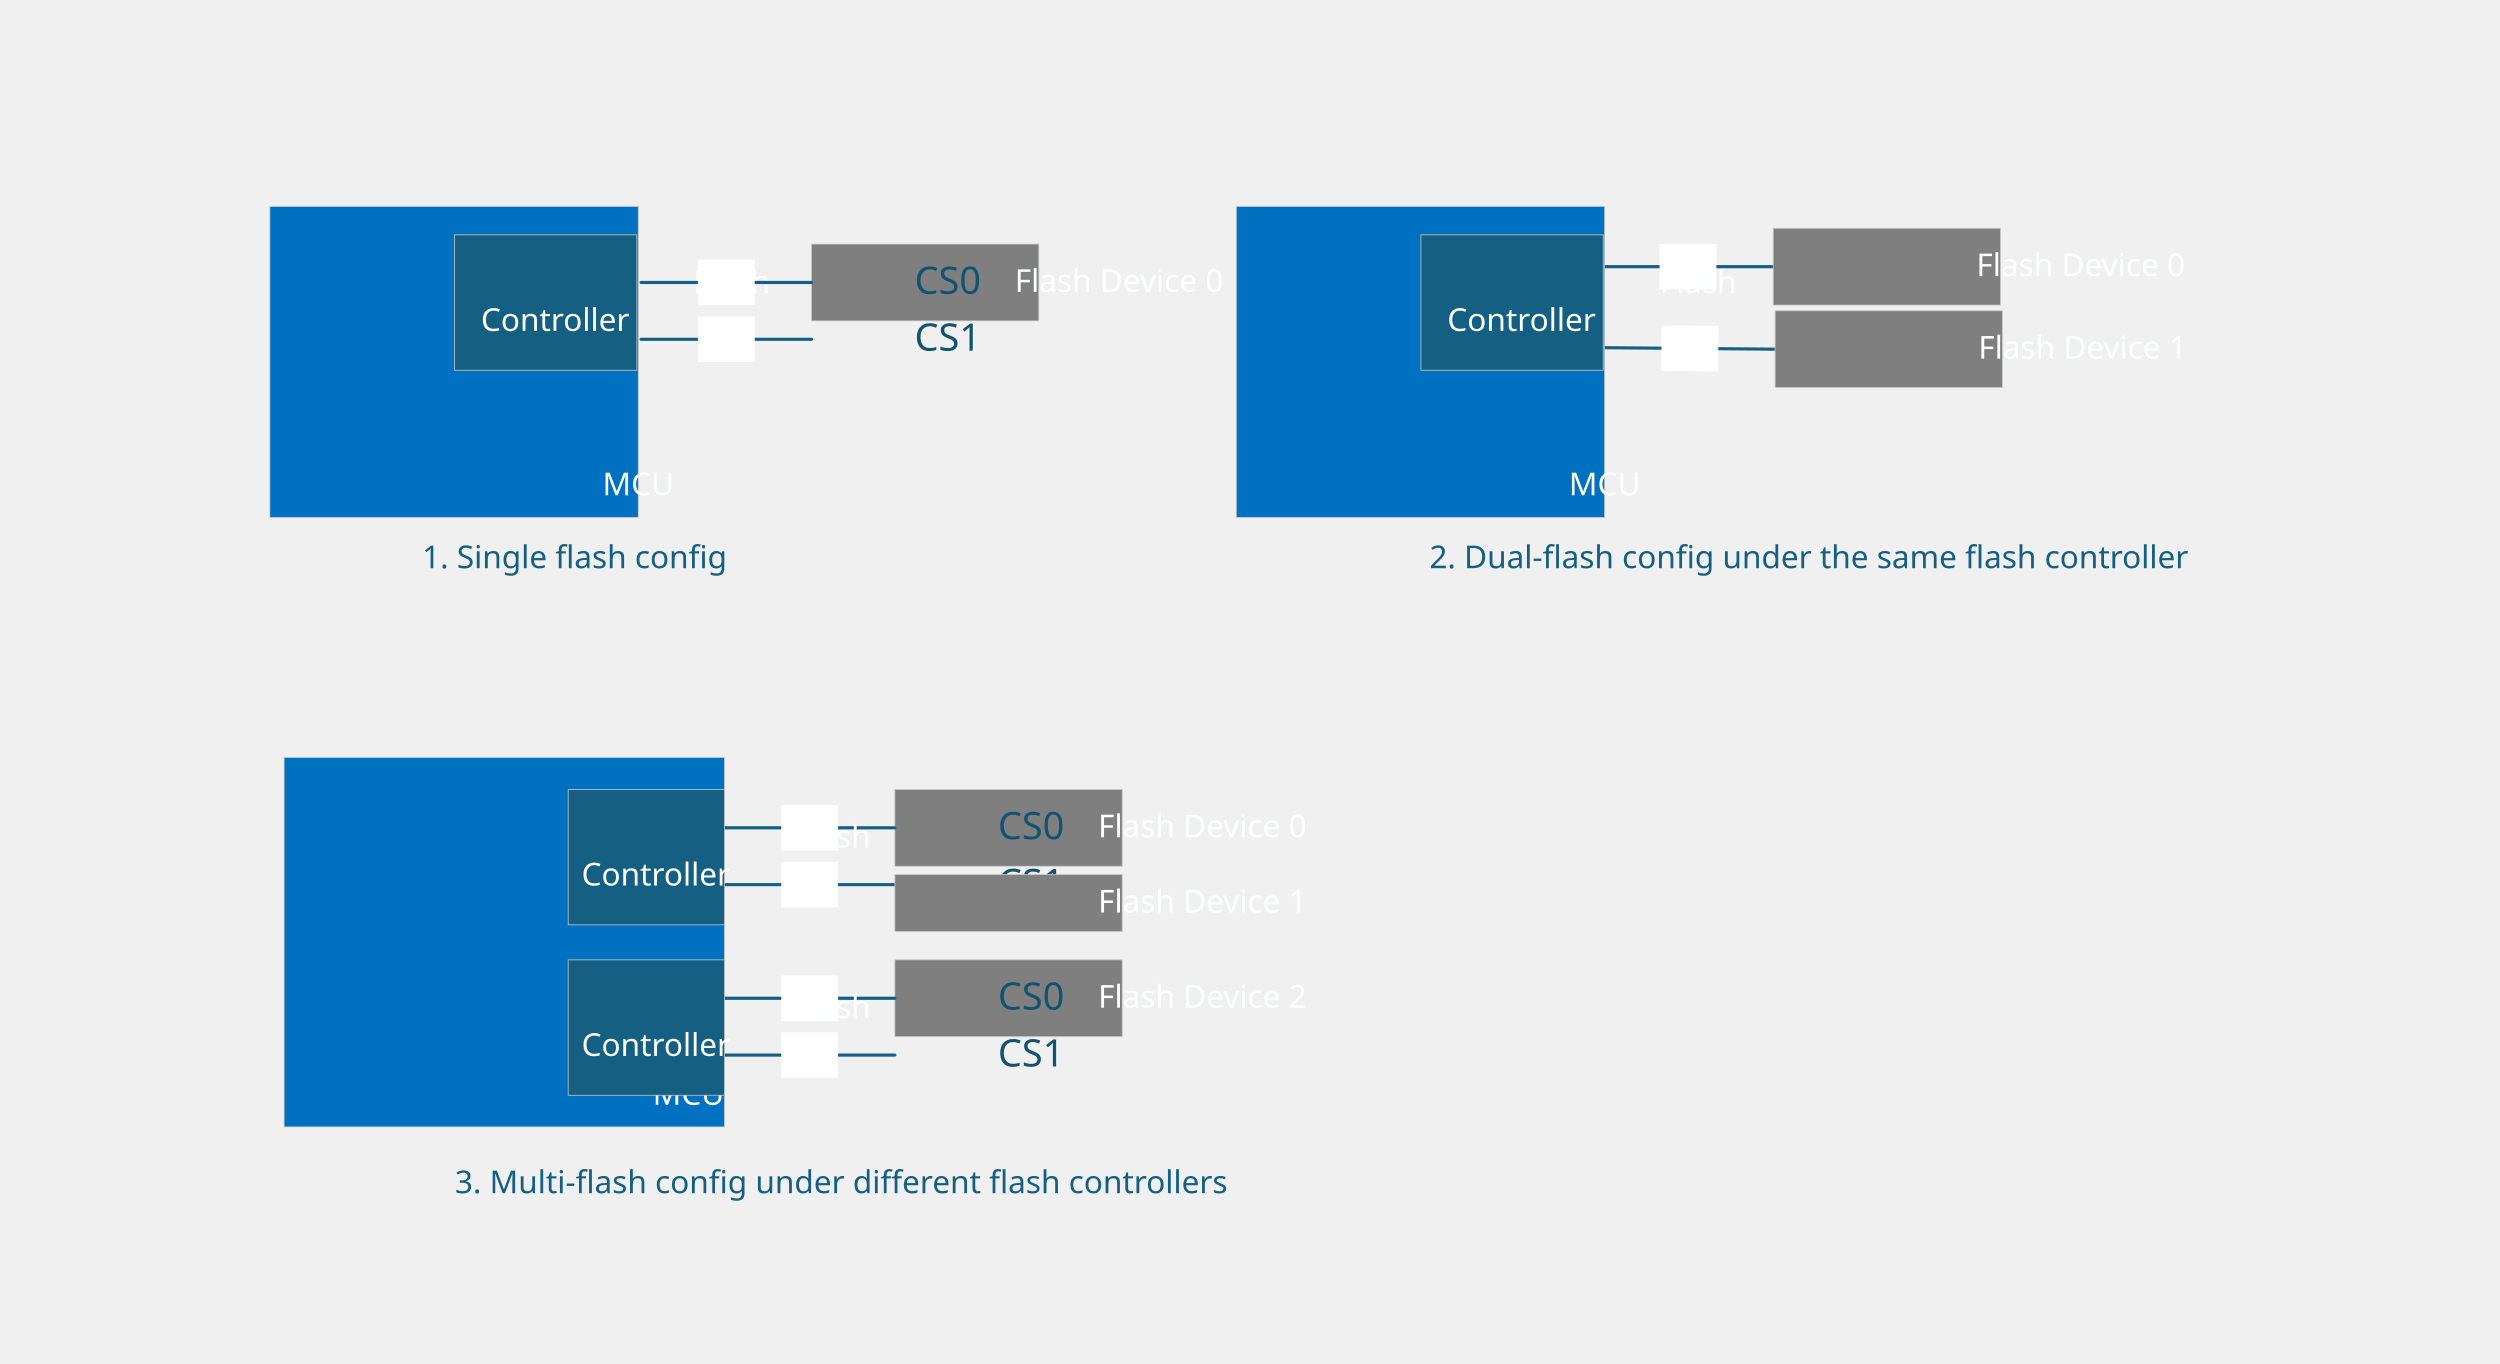
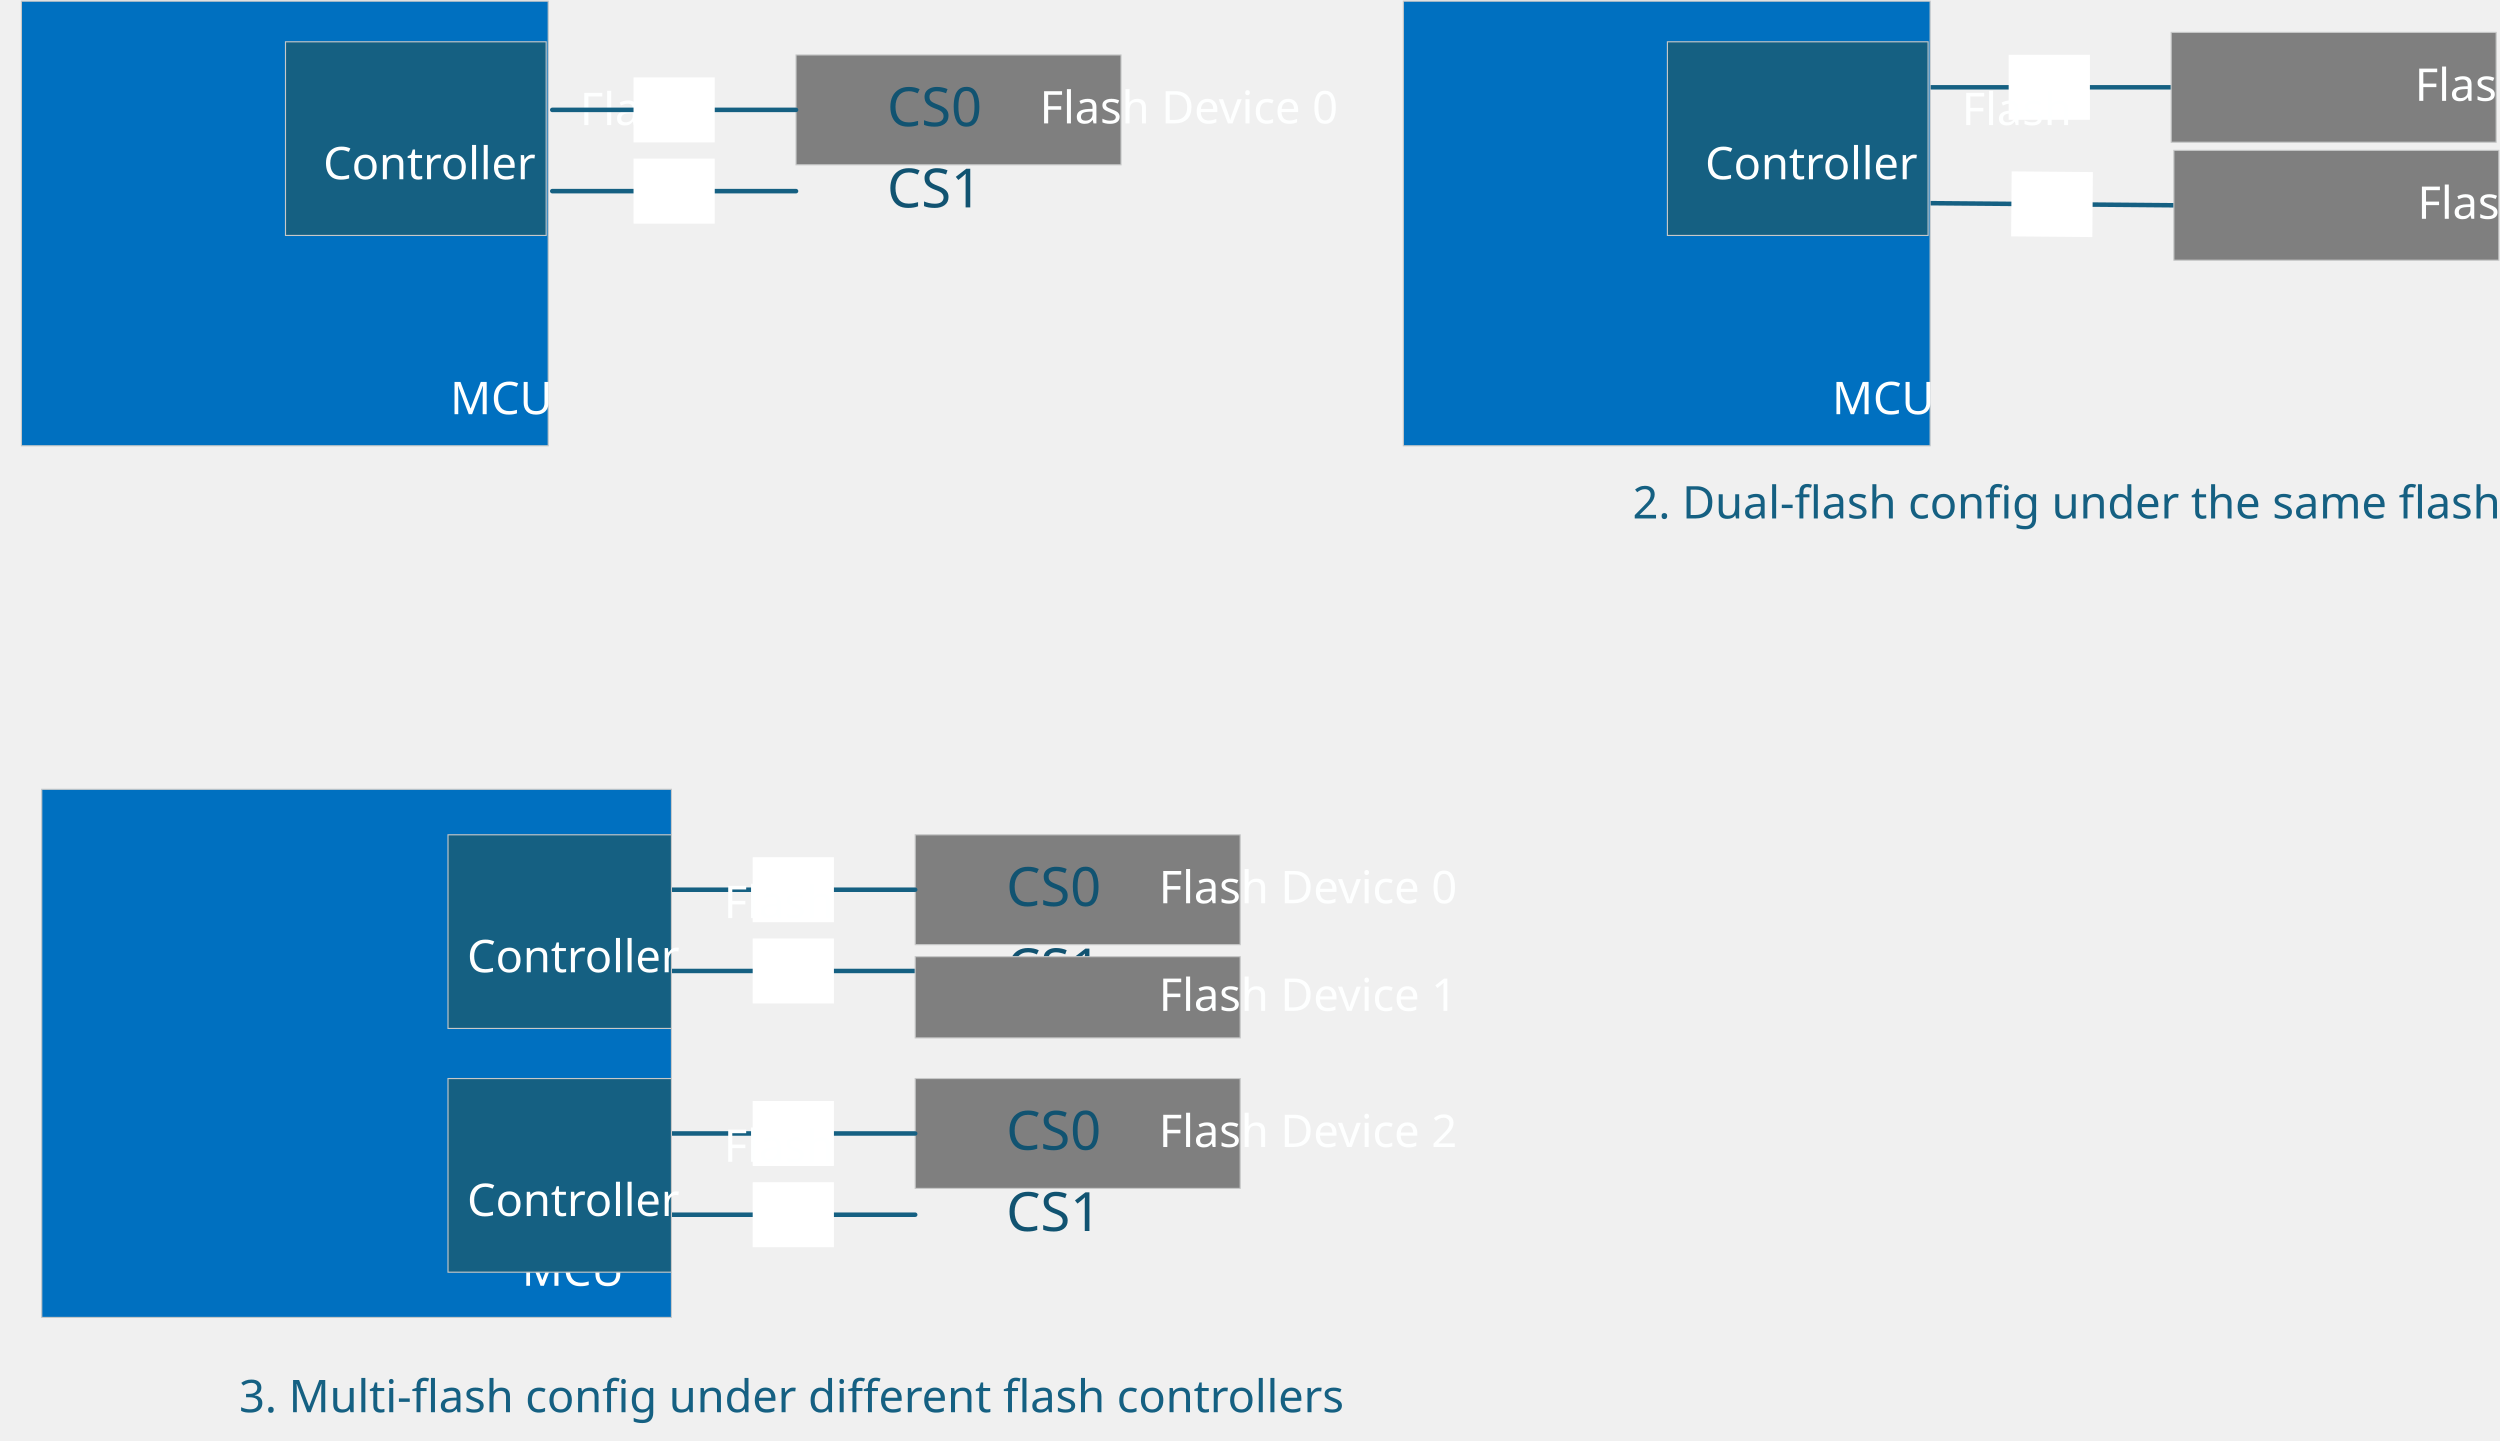
- <svg xmlns="http://www.w3.org/2000/svg" xmlns:ns1="http://schemas.microsoft.com/visio/2003/SVGExtensions/" width="11in" height="6in" viewBox="0 30 792 432" xml:space="preserve" color-interpolation-filters="sRGB" class="st11">
-   <ns1:documentProperties ns1:langID="1033" ns1:viewMarkup="false">
-     <ns1:userDefs>
-       <ns1:ud ns1:nameU="msvSubprocessMaster" ns1:prompt="" ns1:val="VT4(Rectangle)" />
-       <ns1:ud ns1:nameU="msvNoAutoConnect" ns1:val="VT0(1):26" />
-     </ns1:userDefs>
-   </ns1:documentProperties>
+ <svg xmlns="http://www.w3.org/2000/svg" xmlns:ns1="http://schemas.microsoft.com/visio/2003/SVGExtensions/" width="7.692in" height="4.432in" viewBox="0 0 553.85 319.1" xml:space="preserve" color-interpolation-filters="sRGB" class="st12">
+   <ns1:documentProperties ns1:langID="1033" ns1:viewMarkup="false" />
  <style type="text/css">
	
- 		.st1 {fill:none;stroke:none;stroke-width:0.25}
- 		.st2 {fill:#156082;font-family:Calibri;font-size:0.833em}
- 		.st3 {fill:#0070c0;stroke:#c7c8c8;stroke-width:0.25}
- 		.st4 {fill:#feffff;font-family:Calibri;font-size:0.833em}
- 		.st5 {fill:#156082;stroke:#c7c8c8;stroke-width:0.25}
- 		.st6 {font-size:1em}
- 		.st7 {fill:#7f7f7f;stroke:#c7c8c8;stroke-width:0.25}
- 		.st8 {stroke:#156082;stroke-linecap:round;stroke-linejoin:round;stroke-width:1}
- 		.st9 {fill:#ffffff;stroke:none;stroke-linecap:butt;stroke-width:7.2}
- 		.st10 {fill:#115371;font-family:Calibri;font-size:1em}
- 		.st11 {fill:none;fill-rule:evenodd;font-size:12px;overflow:visible;stroke-linecap:square;stroke-miterlimit:3}
+ 		.st1 {fill:#0070c0;stroke:#c7c8c8;stroke-width:0.25}
+ 		.st2 {fill:#feffff;font-family:Calibri;font-size:0.833em}
+ 		.st3 {fill:#156082;stroke:#c7c8c8;stroke-width:0.25}
+ 		.st4 {font-size:1em}
+ 		.st5 {fill:#7f7f7f;stroke:#c7c8c8;stroke-width:0.25}
+ 		.st6 {stroke:#156082;stroke-linecap:round;stroke-linejoin:round;stroke-width:1}
+ 		.st7 {fill:#ffffff;stroke:none;stroke-linecap:butt;stroke-width:7.2}
+ 		.st8 {fill:#115371;font-family:Calibri;font-size:1em}
+ 		.st9 {fill:none;stroke:none;stroke-width:0.25}
+ 		.st10 {fill:#156082;font-family:Calibri;font-size:0.833em}
+ 		.st11 {fill:#ffffff;stroke:none;stroke-linecap:butt}
+ 		.st12 {fill:none;fill-rule:evenodd;font-size:12px;overflow:visible;stroke-linecap:square;stroke-miterlimit:3}
	
	</style>
  <g ns1:mID="0" ns1:index="1" ns1:groupContext="foregroundPage">
-     <ns1:userDefs>
-       <ns1:ud ns1:nameU="msvThemeOrder" ns1:val="VT0(0):26" />
-     </ns1:userDefs>
    <ns1:pageProperties ns1:drawingScale="1" ns1:pageScale="1" ns1:drawingUnits="0" ns1:shadowOffsetX="9" ns1:shadowOffsetY="-9" />
-     <ns1:layer ns1:name="Connector" ns1:index="0" />
-     <g id="shape1032-1" ns1:mID="1032" ns1:groupContext="shape" transform="translate(47.25,-396)">
-       <ns1:textBlock ns1:margins="rect(4,4,4,4)" />
-       <ns1:textRect cx="81" cy="603" width="162" height="18" />
-       <rect x="0" y="594" width="162" height="18" class="st1" />
-       <text x="39.7" y="606" class="st2" ns1:langID="1033">
-         <ns1:paragraph ns1:horizAlign="1" />
-         <ns1:tabList />1. Single flash config</text>
-     </g>
-     <g id="group1070-4" transform="translate(81,-198)" ns1:mID="1070" ns1:groupContext="group">
-       <g id="shape1000-5" ns1:mID="1000" ns1:groupContext="shape" transform="translate(4.5,-220.1)">
-         <ns1:userDefs>
-           <ns1:ud ns1:nameU="visVersion" ns1:val="VT0(15):26" />
-         </ns1:userDefs>
-         <ns1:textBlock ns1:margins="rect(4,4,4,4)" ns1:verticalAlign="2" />
-         <ns1:textRect cx="58.35" cy="562.75" width="116.7" height="98.5" />
-         <rect x="0" y="513.5" width="116.7" height="98.5" class="st3" />
-         <text x="48.2" y="605" class="st4" ns1:langID="1033">
-           <ns1:paragraph ns1:horizAlign="1" />
-           <ns1:tabList />MCU</text>
-       </g>
-       <g id="shape1002-8" ns1:mID="1002" ns1:groupContext="shape" transform="translate(63,-266.7)">
-         <ns1:userDefs>
-           <ns1:ud ns1:nameU="visVersion" ns1:val="VT0(15):26" />
-         </ns1:userDefs>
-         <ns1:textBlock ns1:margins="rect(4,4,4,4)" />
-         <ns1:textRect cx="28.875" cy="590.55" width="57.75" height="42.9" />
-         <rect x="0" y="569.1" width="57.75" height="42.9" class="st5" />
-         <text x="18.45" y="587.55" class="st4" ns1:langID="1033">
-           <ns1:paragraph ns1:horizAlign="1" />
-           <ns1:tabList />Flash <tspan x="8.36" dy="1.2em" class="st6">Controller</tspan>
-         </text>
-       </g>
-       <g id="shape1017-12" ns1:mID="1017" ns1:groupContext="shape" transform="translate(9,-27)">
-         <ns1:userDefs>
-           <ns1:ud ns1:nameU="visVersion" ns1:val="VT0(15):26" />
-         </ns1:userDefs>
-         <ns1:textBlock ns1:margins="rect(4,4,4,4)" ns1:verticalAlign="2" />
-         <ns1:textRect cx="69.75" cy="553.5" width="139.5" height="117" />
-         <rect x="0" y="495" width="139.5" height="117" class="st3" />
-         <text x="59.6" y="605" class="st4" ns1:langID="1033">
-           <ns1:paragraph ns1:horizAlign="1" />
-           <ns1:tabList />MCU</text>
-       </g>
-       <g id="shape1019-15" ns1:mID="1019" ns1:groupContext="shape" transform="translate(202.5,-109.581)">
-         <ns1:userDefs>
-           <ns1:ud ns1:nameU="visVersion" ns1:val="VT0(15):26" />
-         </ns1:userDefs>
-         <ns1:textBlock ns1:margins="rect(4,4,4,4)" />
-         <ns1:textRect cx="36" cy="599.831" width="72" height="24.337" />
-         <rect x="0" y="587.662" width="72" height="24.337" class="st7" />
-         <text x="7.21" y="602.83" class="st4" ns1:langID="1033">
-           <ns1:paragraph ns1:horizAlign="1" />
-           <ns1:tabList />Flash Device 0</text>
-       </g>
-       <g id="shape1021-18" ns1:mID="1021" ns1:groupContext="shape" transform="translate(148.5,-121.75)">
-         <ns1:textBlock ns1:margins="rect(4,4,4,4)" />
-         <ns1:textRect cx="27" cy="612" width="54" height="0" />
-         <path d="M0 612 L54 612" class="st8" />
-         <rect ns1:rectContext="textBkgnd" x="18.003" y="604.8" width="17.994" height="14.4" class="st9" />
-         <text x="18" y="615.6" class="st10" ns1:langID="1033">
-           <ns1:paragraph ns1:horizAlign="1" />
-           <ns1:tabList />CS0</text>
-       </g>
-       <g id="shape1024-23" ns1:mID="1024" ns1:groupContext="shape" transform="translate(148.5,-103.75)">
-         <ns1:textBlock ns1:margins="rect(4,4,4,4)" />
-         <ns1:textRect cx="27" cy="612" width="54" height="0" />
-         <path d="M0 612 L54 612" class="st8" />
-         <rect ns1:rectContext="textBkgnd" x="18.003" y="604.8" width="17.994" height="14.4" class="st9" />
-         <text x="18" y="615.6" class="st10" ns1:langID="1033">
-           <ns1:paragraph ns1:horizAlign="1" />
-           <ns1:tabList />CS1</text>
-       </g>
-       <g id="shape1033-28" ns1:mID="1033" ns1:groupContext="shape" transform="translate(310.65,-198)">
-         <ns1:textBlock ns1:margins="rect(4,4,4,4)" />
-         <ns1:textRect cx="119.25" cy="603" width="238.5" height="18" />
-         <rect x="0" y="594" width="238.5" height="18" class="st1" />
-         <text x="4" y="606" class="st2" ns1:langID="1033">
-           <ns1:paragraph />
-           <ns1:tabList />2. Dual-flash config under the same flash controller</text>
-       </g>
-       <g id="shape1034-31" ns1:mID="1034" ns1:groupContext="shape">
-         <ns1:textBlock ns1:margins="rect(4,4,4,4)" />
-         <ns1:textRect cx="112.5" cy="603" width="225" height="18" />
-         <rect x="0" y="594" width="225" height="18" class="st1" />
-         <text x="5.94" y="606" class="st2" ns1:langID="1033">
-           <ns1:paragraph ns1:horizAlign="1" />
-           <ns1:tabList />3. Multi-flash config under different flash controllers</text>
-       </g>
-       <g id="shape1053-34" ns1:mID="1053" ns1:groupContext="shape" transform="translate(176.1,-282.347)">
-         <ns1:userDefs>
-           <ns1:ud ns1:nameU="visVersion" ns1:val="VT0(15):26" />
-         </ns1:userDefs>
-         <ns1:textBlock ns1:margins="rect(4,4,4,4)" />
-         <ns1:textRect cx="36" cy="599.831" width="72" height="24.337" />
-         <rect x="0" y="587.662" width="72" height="24.337" class="st7" />
-         <text x="7.21" y="602.83" class="st4" ns1:langID="1033">
-           <ns1:paragraph ns1:horizAlign="1" />
-           <ns1:tabList />Flash Device 0</text>
-       </g>
-       <g id="shape1054-37" ns1:mID="1054" ns1:groupContext="shape" transform="translate(122.1,-294.516)">
-         <ns1:textBlock ns1:margins="rect(4,4,4,4)" />
-         <ns1:textRect cx="27" cy="612" width="54" height="0" />
-         <path d="M0 612 L54 612" class="st8" />
-         <rect ns1:rectContext="textBkgnd" x="18.003" y="604.8" width="17.994" height="14.4" class="st9" />
-         <text x="18" y="615.6" class="st10" ns1:langID="1033">
-           <ns1:paragraph ns1:horizAlign="1" />
-           <ns1:tabList />CS0</text>
-       </g>
-       <g id="shape1055-42" ns1:mID="1055" ns1:groupContext="shape" transform="translate(122.1,-276.516)">
-         <ns1:textBlock ns1:margins="rect(4,4,4,4)" />
-         <ns1:textRect cx="27" cy="612" width="54.01" height="0" />
-         <path d="M0 612 L54 612" class="st8" />
-         <rect ns1:rectContext="textBkgnd" x="18.003" y="604.8" width="17.994" height="14.4" class="st9" />
-         <text x="18" y="615.6" class="st10" ns1:langID="1033">
-           <ns1:paragraph ns1:horizAlign="1" />
-           <ns1:tabList />CS1</text>
-       </g>
-       <g id="shape1057-47" ns1:mID="1057" ns1:groupContext="shape" transform="translate(426.75,-299.519)">
-         <ns1:textBlock ns1:margins="rect(4,4,4,4)" />
-         <ns1:textRect cx="27" cy="612" width="54.01" height="0" />
-         <path d="M0 612 L54 612" class="st8" />
-         <rect ns1:rectContext="textBkgnd" x="18.003" y="604.8" width="17.994" height="14.4" class="st9" />
-         <text x="18" y="615.6" class="st10" ns1:langID="1033">
-           <ns1:paragraph ns1:horizAlign="1" />
-           <ns1:tabList />CS0</text>
-       </g>
-       <g id="shape1058-52" ns1:mID="1058" ns1:groupContext="shape" transform="translate(432.662,-273.827) rotate(0.497347)">
-         <ns1:textBlock ns1:margins="rect(4,4,4,4)" />
-         <ns1:textRect cx="27.001" cy="612" width="54.01" height="0" />
-         <path d="M0 612 L54 612" class="st8" />
-         <rect ns1:rectContext="textBkgnd" x="18.004" y="604.8" width="17.994" height="14.4" class="st9" />
-         <text x="18" y="615.6" class="st10" ns1:langID="1033">
-           <ns1:paragraph ns1:horizAlign="1" />
-           <ns1:tabList />CS1</text>
-       </g>
-       <g id="shape1060-57" ns1:mID="1060" ns1:groupContext="shape" transform="translate(480.75,-287.35)">
-         <ns1:userDefs>
-           <ns1:ud ns1:nameU="visVersion" ns1:val="VT0(15):26" />
-         </ns1:userDefs>
-         <ns1:textBlock ns1:margins="rect(4,4,4,4)" />
-         <ns1:textRect cx="36" cy="599.831" width="72" height="24.337" />
-         <rect x="0" y="587.662" width="72" height="24.337" class="st7" />
-         <text x="7.21" y="602.83" class="st4" ns1:langID="1033">
-           <ns1:paragraph ns1:horizAlign="1" />
-           <ns1:tabList />Flash Device 0</text>
-       </g>
-       <g id="shape1061-60" ns1:mID="1061" ns1:groupContext="shape" transform="translate(481.35,-261.212)">
-         <ns1:userDefs>
-           <ns1:ud ns1:nameU="visVersion" ns1:val="VT0(15):26" />
-         </ns1:userDefs>
-         <ns1:textBlock ns1:margins="rect(4,4,4,4)" />
-         <ns1:textRect cx="36" cy="599.831" width="72" height="24.337" />
-         <rect x="0" y="587.662" width="72" height="24.337" class="st7" />
-         <text x="7.21" y="602.83" class="st4" ns1:langID="1033">
-           <ns1:paragraph ns1:horizAlign="1" />
-           <ns1:tabList />Flash Device 1</text>
-       </g>
-       <g id="shape1062-63" ns1:mID="1062" ns1:groupContext="shape" transform="translate(202.5,-55.5813)">
-         <ns1:userDefs>
-           <ns1:ud ns1:nameU="visVersion" ns1:val="VT0(15):26" />
-         </ns1:userDefs>
-         <ns1:textBlock ns1:margins="rect(4,4,4,4)" />
-         <ns1:textRect cx="36" cy="599.831" width="72" height="24.337" />
-         <rect x="0" y="587.662" width="72" height="24.337" class="st7" />
-         <text x="7.21" y="602.83" class="st4" ns1:langID="1033">
-           <ns1:paragraph ns1:horizAlign="1" />
-           <ns1:tabList />Flash Device 2</text>
-       </g>
-       <g id="shape1063-66" ns1:mID="1063" ns1:groupContext="shape" transform="translate(148.5,-67.75)">
-         <ns1:textBlock ns1:margins="rect(4,4,4,4)" />
-         <ns1:textRect cx="27" cy="612" width="54" height="0" />
-         <path d="M0 612 L54 612" class="st8" />
-         <rect ns1:rectContext="textBkgnd" x="18.003" y="604.8" width="17.994" height="14.4" class="st9" />
-         <text x="18" y="615.6" class="st10" ns1:langID="1033">
-           <ns1:paragraph ns1:horizAlign="1" />
-           <ns1:tabList />CS0</text>
-       </g>
-       <g id="shape1064-71" ns1:mID="1064" ns1:groupContext="shape" transform="translate(148.5,-49.75)">
-         <ns1:textBlock ns1:margins="rect(4,4,4,4)" />
-         <ns1:textRect cx="27" cy="612" width="54" height="0" />
-         <path d="M0 612 L54 612" class="st8" />
-         <rect ns1:rectContext="textBkgnd" x="18.003" y="604.8" width="17.994" height="14.4" class="st9" />
-         <text x="18" y="615.6" class="st10" ns1:langID="1033">
-           <ns1:paragraph ns1:horizAlign="1" />
-           <ns1:tabList />CS1</text>
-       </g>
-       <g id="shape1065-76" ns1:mID="1065" ns1:groupContext="shape" transform="translate(310.65,-220.1)">
-         <ns1:userDefs>
-           <ns1:ud ns1:nameU="visVersion" ns1:val="VT0(15):26" />
-         </ns1:userDefs>
-         <ns1:textBlock ns1:margins="rect(4,4,4,4)" ns1:verticalAlign="2" />
-         <ns1:textRect cx="58.35" cy="562.75" width="116.7" height="98.5" />
-         <rect x="0" y="513.5" width="116.7" height="98.5" class="st3" />
-         <text x="48.2" y="605" class="st4" ns1:langID="1033">
-           <ns1:paragraph ns1:horizAlign="1" />
-           <ns1:tabList />MCU</text>
-       </g>
-       <g id="shape1066-79" ns1:mID="1066" ns1:groupContext="shape" transform="translate(369.15,-266.7)">
-         <ns1:userDefs>
-           <ns1:ud ns1:nameU="visVersion" ns1:val="VT0(15):26" />
-         </ns1:userDefs>
-         <ns1:textBlock ns1:margins="rect(4,4,4,4)" />
-         <ns1:textRect cx="28.875" cy="590.55" width="57.75" height="42.9" />
-         <rect x="0" y="569.1" width="57.75" height="42.9" class="st5" />
-         <text x="18.45" y="587.55" class="st4" ns1:langID="1033">
-           <ns1:paragraph ns1:horizAlign="1" />
-           <ns1:tabList />Flash <tspan x="8.36" dy="1.2em" class="st6">Controller</tspan>
-         </text>
-       </g>
-       <g id="shape1067-83" ns1:mID="1067" ns1:groupContext="shape" transform="translate(99,-91.0187)">
-         <ns1:userDefs>
-           <ns1:ud ns1:nameU="visVersion" ns1:val="VT0(15):26" />
-         </ns1:userDefs>
-         <ns1:textBlock ns1:margins="rect(4,4,4,4)" />
-         <ns1:textRect cx="24.75" cy="590.55" width="49.5" height="42.9" />
-         <rect x="0" y="569.1" width="49.5" height="42.9" class="st5" />
-         <text x="14.33" y="587.55" class="st4" ns1:langID="1033">
-           <ns1:paragraph ns1:horizAlign="1" />
-           <ns1:tabList />Flash <tspan x="4.24" dy="1.2em" class="st6">Controller</tspan>
-         </text>
-       </g>
-       <g id="shape1068-87" ns1:mID="1068" ns1:groupContext="shape" transform="translate(99,-37.0187)">
-         <ns1:userDefs>
-           <ns1:ud ns1:nameU="visVersion" ns1:val="VT0(15):26" />
-         </ns1:userDefs>
-         <ns1:textBlock ns1:margins="rect(4,4,4,4)" />
-         <ns1:textRect cx="24.75" cy="590.55" width="49.5" height="42.9" />
-         <rect x="0" y="569.1" width="49.5" height="42.9" class="st5" />
-         <text x="14.33" y="587.55" class="st4" ns1:langID="1033">
-           <ns1:paragraph ns1:horizAlign="1" />
-           <ns1:tabList />Flash <tspan x="4.24" dy="1.2em" class="st6">Controller</tspan>
-         </text>
-       </g>
-       <g id="shape1069-91" ns1:mID="1069" ns1:groupContext="shape" transform="translate(202.5,-88.9188)">
-         <ns1:userDefs>
-           <ns1:ud ns1:nameU="visVersion" ns1:val="VT0(15):26" />
-         </ns1:userDefs>
-         <ns1:textBlock ns1:margins="rect(4,4,4,4)" />
-         <ns1:textRect cx="36" cy="603" width="72" height="18" />
-         <rect x="0" y="594" width="72" height="18" class="st7" />
-         <text x="7.21" y="606" class="st4" ns1:langID="1033">
-           <ns1:paragraph ns1:horizAlign="1" />
-           <ns1:tabList />Flash Device 1</text>
-       </g>
+     <g id="shape1001-1" ns1:mID="1001" ns1:groupContext="shape" transform="translate(4.75,-220.35)">
+       <ns1:userDefs>
+         <ns1:ud ns1:nameU="visVersion" ns1:val="VT0(15):26" />
+       </ns1:userDefs>
+       <ns1:textBlock ns1:margins="rect(4,4,4,4)" ns1:verticalAlign="2" />
+       <ns1:textRect cx="58.35" cy="269.85" width="116.7" height="98.5" />
+       <rect x="0" y="220.6" width="116.7" height="98.5" class="st1" />
+       <text x="48.2" y="312.1" class="st2" ns1:langID="1033">
+         <ns1:paragraph ns1:horizAlign="1" />
+         <ns1:tabList />MCU</text>
+     </g>
+     <g id="shape1002-4" ns1:mID="1002" ns1:groupContext="shape" transform="translate(63.25,-266.95)">
+       <ns1:userDefs>
+         <ns1:ud ns1:nameU="visVersion" ns1:val="VT0(15):26" />
+       </ns1:userDefs>
+       <ns1:textBlock ns1:margins="rect(4,4,4,4)" />
+       <ns1:textRect cx="28.875" cy="297.65" width="57.75" height="42.9" />
+       <rect x="0" y="276.2" width="57.75" height="42.9" class="st3" />
+       <text x="18.45" y="294.65" class="st2" ns1:langID="1033">
+         <ns1:paragraph ns1:horizAlign="1" />
+         <ns1:tabList />Flash <tspan x="8.36" dy="1.2em" class="st4">Controller</tspan>
+       </text>
+     </g>
+     <g id="shape1003-8" ns1:mID="1003" ns1:groupContext="shape" transform="translate(9.25,-27.25)">
+       <ns1:userDefs>
+         <ns1:ud ns1:nameU="visVersion" ns1:val="VT0(15):26" />
+       </ns1:userDefs>
+       <ns1:textBlock ns1:margins="rect(4,4,4,4)" ns1:verticalAlign="2" />
+       <ns1:textRect cx="69.75" cy="260.6" width="139.5" height="117" />
+       <rect x="0" y="202.1" width="139.5" height="117" class="st1" />
+       <text x="59.6" y="312.1" class="st2" ns1:langID="1033">
+         <ns1:paragraph ns1:horizAlign="1" />
+         <ns1:tabList />MCU</text>
+     </g>
+     <g id="shape1004-11" ns1:mID="1004" ns1:groupContext="shape" transform="translate(202.75,-109.831)">
+       <ns1:userDefs>
+         <ns1:ud ns1:nameU="visVersion" ns1:val="VT0(15):26" />
+       </ns1:userDefs>
+       <ns1:textBlock ns1:margins="rect(4,4,4,4)" />
+       <ns1:textRect cx="36" cy="306.931" width="72" height="24.337" />
+       <rect x="0" y="294.763" width="72" height="24.337" class="st5" />
+       <text x="7.21" y="309.93" class="st2" ns1:langID="1033">
+         <ns1:paragraph ns1:horizAlign="1" />
+         <ns1:tabList />Flash Device 0</text>
+     </g>
+     <g id="shape1005-14" ns1:mID="1005" ns1:groupContext="shape" transform="translate(148.75,-122)">
+       <ns1:textBlock ns1:margins="rect(4,4,4,4)" />
+       <ns1:textRect cx="27" cy="319.1" width="54" height="0" />
+       <path d="M0 319.1 L54 319.1" class="st6" />
+       <rect ns1:rectContext="textBkgnd" x="18.003" y="311.9" width="17.994" height="14.4" class="st7" />
+       <text x="18" y="322.7" class="st8" ns1:langID="1033">
+         <ns1:paragraph ns1:horizAlign="1" />
+         <ns1:tabList />CS0</text>
+     </g>
+     <g id="shape1006-19" ns1:mID="1006" ns1:groupContext="shape" transform="translate(148.75,-104)">
+       <ns1:textBlock ns1:margins="rect(4,4,4,4)" />
+       <ns1:textRect cx="27" cy="319.1" width="54" height="0" />
+       <path d="M0 319.1 L54 319.1" class="st6" />
+       <rect ns1:rectContext="textBkgnd" x="18.003" y="311.9" width="17.994" height="14.4" class="st7" />
+       <text x="18" y="322.7" class="st8" ns1:langID="1033">
+         <ns1:paragraph ns1:horizAlign="1" />
+         <ns1:tabList />CS1</text>
+     </g>
+     <g id="shape1007-24" ns1:mID="1007" ns1:groupContext="shape" transform="translate(310.9,-198.25)">
+       <ns1:textBlock ns1:margins="rect(4,4,4,4)" />
+       <ns1:textRect cx="119.25" cy="310.1" width="238.5" height="18" />
+       <rect x="0" y="301.1" width="238.5" height="18" class="st9" />
+       <text x="4" y="313.1" class="st10" ns1:langID="1033">
+         <ns1:paragraph />
+         <ns1:tabList />2. Dual-flash config under the same flash controller</text>
+     </g>
+     <g id="shape1008-27" ns1:mID="1008" ns1:groupContext="shape" transform="translate(0.25,-0.25)">
+       <ns1:textBlock ns1:margins="rect(4,4,4,4)" />
+       <ns1:textRect cx="112.5" cy="310.1" width="225" height="18" />
+       <rect x="0" y="301.1" width="225" height="18" class="st9" />
+       <text x="5.94" y="313.1" class="st10" ns1:langID="1033">
+         <ns1:paragraph ns1:horizAlign="1" />
+         <ns1:tabList />3. Multi-flash config under different flash controllers</text>
+     </g>
+     <g id="shape1009-30" ns1:mID="1009" ns1:groupContext="shape" transform="translate(176.35,-282.597)">
+       <ns1:userDefs>
+         <ns1:ud ns1:nameU="visVersion" ns1:val="VT0(15):26" />
+       </ns1:userDefs>
+       <ns1:textBlock ns1:margins="rect(4,4,4,4)" />
+       <ns1:textRect cx="36" cy="306.931" width="72" height="24.337" />
+       <rect x="0" y="294.763" width="72" height="24.337" class="st5" />
+       <text x="7.21" y="309.93" class="st2" ns1:langID="1033">
+         <ns1:paragraph ns1:horizAlign="1" />
+         <ns1:tabList />Flash Device 0</text>
+     </g>
+     <g id="shape1010-33" ns1:mID="1010" ns1:groupContext="shape" transform="translate(122.35,-294.766)">
+       <ns1:textBlock ns1:margins="rect(4,4,4,4)" />
+       <ns1:textRect cx="27" cy="319.1" width="54" height="0" />
+       <path d="M0 319.1 L54 319.1" class="st6" />
+       <rect ns1:rectContext="textBkgnd" x="18.003" y="311.9" width="17.994" height="14.4" class="st7" />
+       <text x="18" y="322.7" class="st8" ns1:langID="1033">
+         <ns1:paragraph ns1:horizAlign="1" />
+         <ns1:tabList />CS0</text>
+     </g>
+     <g id="shape1011-38" ns1:mID="1011" ns1:groupContext="shape" transform="translate(122.35,-276.766)">
+       <ns1:textBlock ns1:margins="rect(4,4,4,4)" />
+       <ns1:textRect cx="27" cy="319.1" width="54" height="0" />
+       <path d="M0 319.1 L54 319.1" class="st6" />
+       <rect ns1:rectContext="textBkgnd" x="18.003" y="311.9" width="17.994" height="14.4" class="st7" />
+       <text x="18" y="322.7" class="st8" ns1:langID="1033">
+         <ns1:paragraph ns1:horizAlign="1" />
+         <ns1:tabList />CS1</text>
+     </g>
+     <g id="shape1012-43" ns1:mID="1012" ns1:groupContext="shape" transform="translate(427,-299.769)">
+       <ns1:textBlock ns1:margins="rect(4,4,4,4)" />
+       <ns1:textRect cx="27" cy="319.1" width="54" height="0" />
+       <path d="M0 319.1 L54 319.1" class="st6" />
+       <rect ns1:rectContext="textBkgnd" x="18.003" y="311.9" width="17.994" height="14.4" class="st7" />
+       <text x="18" y="322.7" class="st8" ns1:langID="1033">
+         <ns1:paragraph ns1:horizAlign="1" />
+         <ns1:tabList />CS0</text>
+     </g>
+     <g id="shape1013-48" ns1:mID="1013" ns1:groupContext="shape" transform="translate(430.37,-274.088) rotate(0.497347)">
+       <ns1:textBlock ns1:margins="rect(4,4,4,4)" />
+       <ns1:textRect cx="27.001" cy="319.1" width="54.01" height="0" />
+       <path d="M0 319.1 L54 319.1" class="st6" />
+       <rect ns1:rectContext="textBkgnd" x="18.004" y="311.9" width="17.994" height="14.4" class="st7" />
+       <text x="18" y="322.7" class="st8" ns1:langID="1033">
+         <ns1:paragraph ns1:horizAlign="1" />
+         <ns1:tabList />CS1</text>
+     </g>
+     <g id="shape1014-53" ns1:mID="1014" ns1:groupContext="shape" transform="translate(481,-287.6)">
+       <ns1:userDefs>
+         <ns1:ud ns1:nameU="visVersion" ns1:val="VT0(15):26" />
+       </ns1:userDefs>
+       <ns1:textBlock ns1:margins="rect(4,4,4,4)" />
+       <ns1:textRect cx="36" cy="306.931" width="72" height="24.337" />
+       <rect x="0" y="294.763" width="72" height="24.337" class="st5" />
+       <text x="7.21" y="309.93" class="st2" ns1:langID="1033">
+         <ns1:paragraph ns1:horizAlign="1" />
+         <ns1:tabList />Flash Device 0</text>
+     </g>
+     <g id="shape1015-56" ns1:mID="1015" ns1:groupContext="shape" transform="translate(481.6,-261.463)">
+       <ns1:userDefs>
+         <ns1:ud ns1:nameU="visVersion" ns1:val="VT0(15):26" />
+       </ns1:userDefs>
+       <ns1:textBlock ns1:margins="rect(4,4,4,4)" />
+       <ns1:textRect cx="36" cy="306.931" width="72" height="24.337" />
+       <rect x="0" y="294.763" width="72" height="24.337" class="st5" />
+       <text x="7.21" y="309.93" class="st2" ns1:langID="1033">
+         <ns1:paragraph ns1:horizAlign="1" />
+         <ns1:tabList />Flash Device 1</text>
+     </g>
+     <g id="shape1016-59" ns1:mID="1016" ns1:groupContext="shape" transform="translate(202.75,-55.8313)">
+       <ns1:userDefs>
+         <ns1:ud ns1:nameU="visVersion" ns1:val="VT0(15):26" />
+       </ns1:userDefs>
+       <ns1:textBlock ns1:margins="rect(4,4,4,4)" />
+       <ns1:textRect cx="36" cy="306.931" width="72" height="24.337" />
+       <rect x="0" y="294.763" width="72" height="24.337" class="st5" />
+       <text x="7.21" y="309.93" class="st2" ns1:langID="1033">
+         <ns1:paragraph ns1:horizAlign="1" />
+         <ns1:tabList />Flash Device 2</text>
+     </g>
+     <g id="shape1017-62" ns1:mID="1017" ns1:groupContext="shape" transform="translate(148.75,-68)">
+       <ns1:textBlock ns1:margins="rect(4,4,4,4)" />
+       <ns1:textRect cx="27" cy="319.1" width="54" height="0" />
+       <path d="M0 319.1 L54 319.1" class="st6" />
+       <rect ns1:rectContext="textBkgnd" x="18.003" y="311.9" width="17.994" height="14.4" class="st11" />
+       <text x="18" y="322.7" class="st8" ns1:langID="1033">
+         <ns1:paragraph ns1:horizAlign="1" />
+         <ns1:tabList />CS0</text>
+     </g>
+     <g id="shape1018-67" ns1:mID="1018" ns1:groupContext="shape" transform="translate(148.75,-50)">
+       <ns1:textBlock ns1:margins="rect(4,4,4,4)" />
+       <ns1:textRect cx="27" cy="319.1" width="54" height="0" />
+       <path d="M0 319.1 L54 319.1" class="st6" />
+       <rect ns1:rectContext="textBkgnd" x="18.003" y="311.9" width="17.994" height="14.4" class="st7" />
+       <text x="18" y="322.7" class="st8" ns1:langID="1033">
+         <ns1:paragraph ns1:horizAlign="1" />
+         <ns1:tabList />CS1</text>
+     </g>
+     <g id="shape1019-72" ns1:mID="1019" ns1:groupContext="shape" transform="translate(310.9,-220.35)">
+       <ns1:userDefs>
+         <ns1:ud ns1:nameU="visVersion" ns1:val="VT0(15):26" />
+       </ns1:userDefs>
+       <ns1:textBlock ns1:margins="rect(4,4,4,4)" ns1:verticalAlign="2" />
+       <ns1:textRect cx="58.35" cy="269.85" width="116.7" height="98.5" />
+       <rect x="0" y="220.6" width="116.7" height="98.5" class="st1" />
+       <text x="48.2" y="312.1" class="st2" ns1:langID="1033">
+         <ns1:paragraph ns1:horizAlign="1" />
+         <ns1:tabList />MCU</text>
+     </g>
+     <g id="shape1020-75" ns1:mID="1020" ns1:groupContext="shape" transform="translate(369.4,-266.95)">
+       <ns1:userDefs>
+         <ns1:ud ns1:nameU="visVersion" ns1:val="VT0(15):26" />
+       </ns1:userDefs>
+       <ns1:textBlock ns1:margins="rect(4,4,4,4)" />
+       <ns1:textRect cx="28.875" cy="297.65" width="57.75" height="42.9" />
+       <rect x="0" y="276.2" width="57.75" height="42.9" class="st3" />
+       <text x="18.45" y="294.65" class="st2" ns1:langID="1033">
+         <ns1:paragraph ns1:horizAlign="1" />
+         <ns1:tabList />Flash <tspan x="8.36" dy="1.2em" class="st4">Controller</tspan>
+       </text>
+     </g>
+     <g id="shape1021-79" ns1:mID="1021" ns1:groupContext="shape" transform="translate(99.25,-91.2687)">
+       <ns1:userDefs>
+         <ns1:ud ns1:nameU="visVersion" ns1:val="VT0(15):26" />
+       </ns1:userDefs>
+       <ns1:textBlock ns1:margins="rect(4,4,4,4)" />
+       <ns1:textRect cx="24.75" cy="297.65" width="49.5" height="42.9" />
+       <rect x="0" y="276.2" width="49.5" height="42.9" class="st3" />
+       <text x="14.33" y="294.65" class="st2" ns1:langID="1033">
+         <ns1:paragraph ns1:horizAlign="1" />
+         <ns1:tabList />Flash <tspan x="4.24" dy="1.2em" class="st4">Controller</tspan>
+       </text>
+     </g>
+     <g id="shape1022-83" ns1:mID="1022" ns1:groupContext="shape" transform="translate(99.25,-37.2688)">
+       <ns1:userDefs>
+         <ns1:ud ns1:nameU="visVersion" ns1:val="VT0(15):26" />
+       </ns1:userDefs>
+       <ns1:textBlock ns1:margins="rect(4,4,4,4)" />
+       <ns1:textRect cx="24.75" cy="297.65" width="49.5" height="42.9" />
+       <rect x="0" y="276.2" width="49.5" height="42.9" class="st3" />
+       <text x="14.33" y="294.65" class="st2" ns1:langID="1033">
+         <ns1:paragraph ns1:horizAlign="1" />
+         <ns1:tabList />Flash <tspan x="4.24" dy="1.2em" class="st4">Controller</tspan>
+       </text>
+     </g>
+     <g id="shape1023-87" ns1:mID="1023" ns1:groupContext="shape" transform="translate(202.75,-89.1688)">
+       <ns1:userDefs>
+         <ns1:ud ns1:nameU="visVersion" ns1:val="VT0(15):26" />
+       </ns1:userDefs>
+       <ns1:textBlock ns1:margins="rect(4,4,4,4)" />
+       <ns1:textRect cx="36" cy="310.1" width="72" height="18" />
+       <rect x="0" y="301.1" width="72" height="18" class="st5" />
+       <text x="7.21" y="313.1" class="st2" ns1:langID="1033">
+         <ns1:paragraph ns1:horizAlign="1" />
+         <ns1:tabList />Flash Device 1</text>
    </g>
  </g>
</svg>
